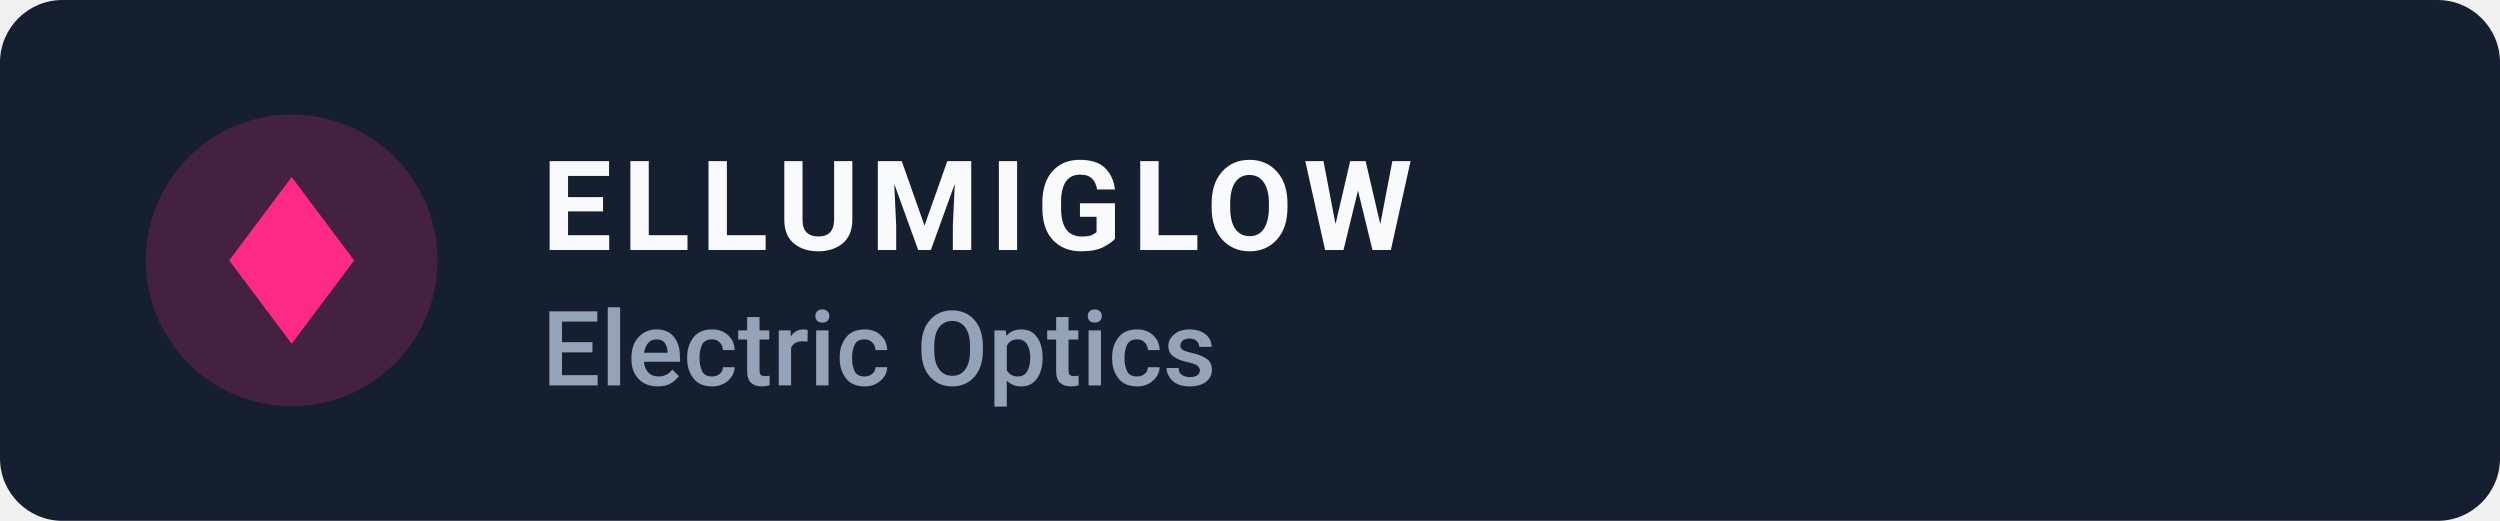
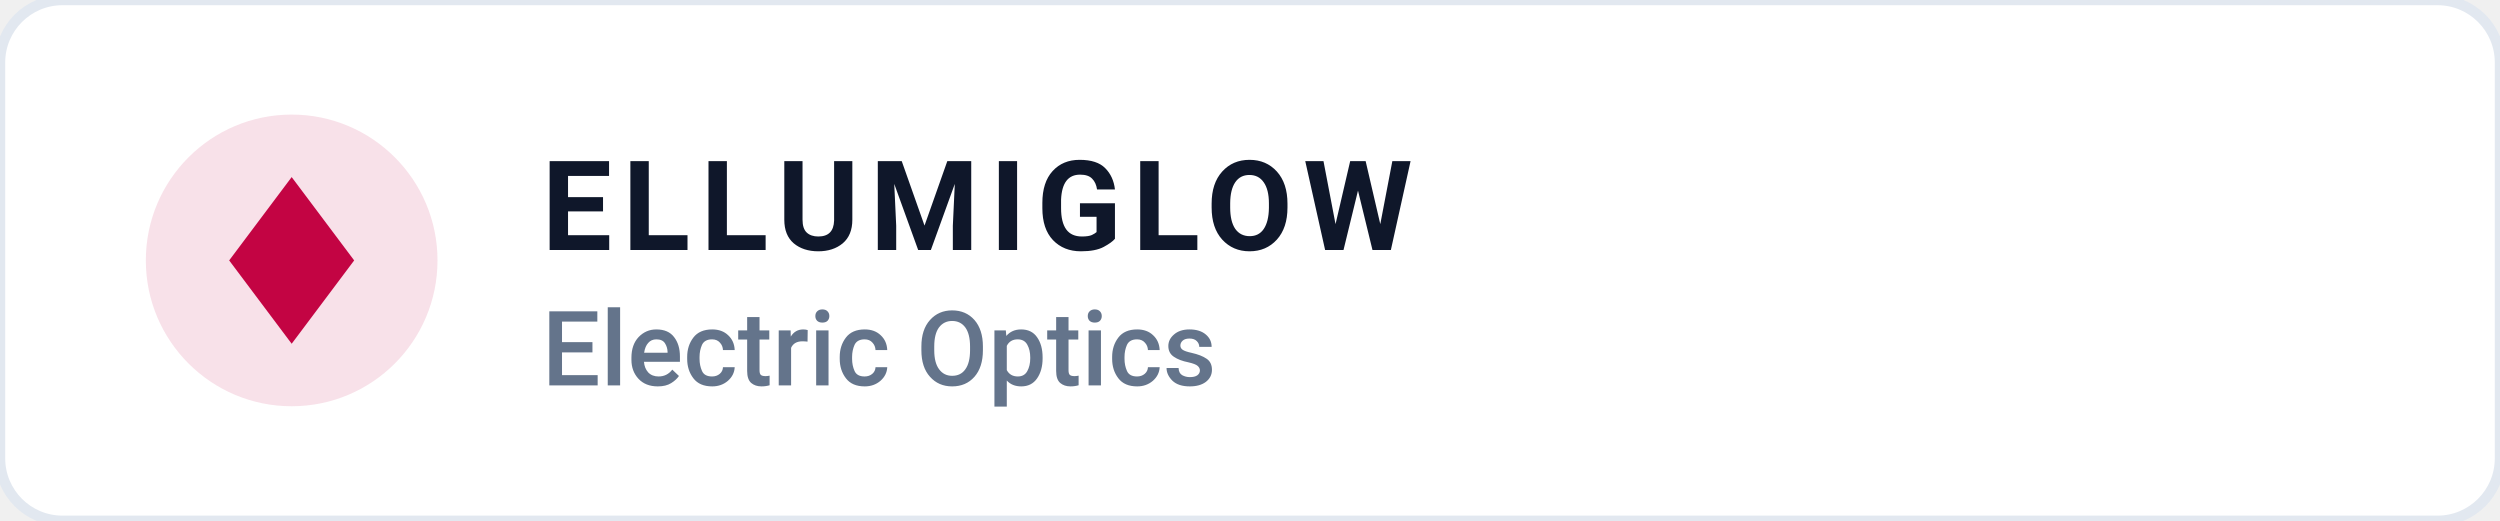
<svg xmlns="http://www.w3.org/2000/svg" viewBox="0 0 240 50" fill="none">
-   <rect width="240" height="50" rx="6" fill="#161F30" />
-   <circle cx="28" cy="25" r="14" fill="#FF2A85" opacity="0.2" />
-   <path d="M22 25 L28 17 L34 25 L28 33 Z" fill="#FF2A85" />
-   <text x="52" y="24" fill="#F9FAFB" font-family="-apple-system, BlinkMacSystemFont, 'Segoe UI', Roboto, sans-serif" font-size="12" font-weight="700" letter-spacing="1">ELLUMIGLOW</text>
-   <text x="52" y="37" fill="#94A3B8" font-family="-apple-system, BlinkMacSystemFont, 'Segoe UI', Roboto, sans-serif" font-size="10" font-weight="500">Electric Optics</text>
+   <rect width="240" height="50" rx="6" fill="#FFFFFF" stroke="#E2E8F0" />
+   <circle cx="28" cy="25" r="14" fill="#C30443" opacity="0.12" />
+   <path d="M22 25 L28 17 L34 25 L28 33 Z" fill="#C30443" />
+   <text x="52" y="24" fill="#0F172A" font-family="-apple-system, BlinkMacSystemFont, 'Segoe UI', Roboto, sans-serif" font-size="12" font-weight="700" letter-spacing="1">ELLUMIGLOW</text>
+   <text x="52" y="37" fill="#64748B" font-family="-apple-system, BlinkMacSystemFont, 'Segoe UI', Roboto, sans-serif" font-size="10" font-weight="500">Electric Optics</text>
</svg>
